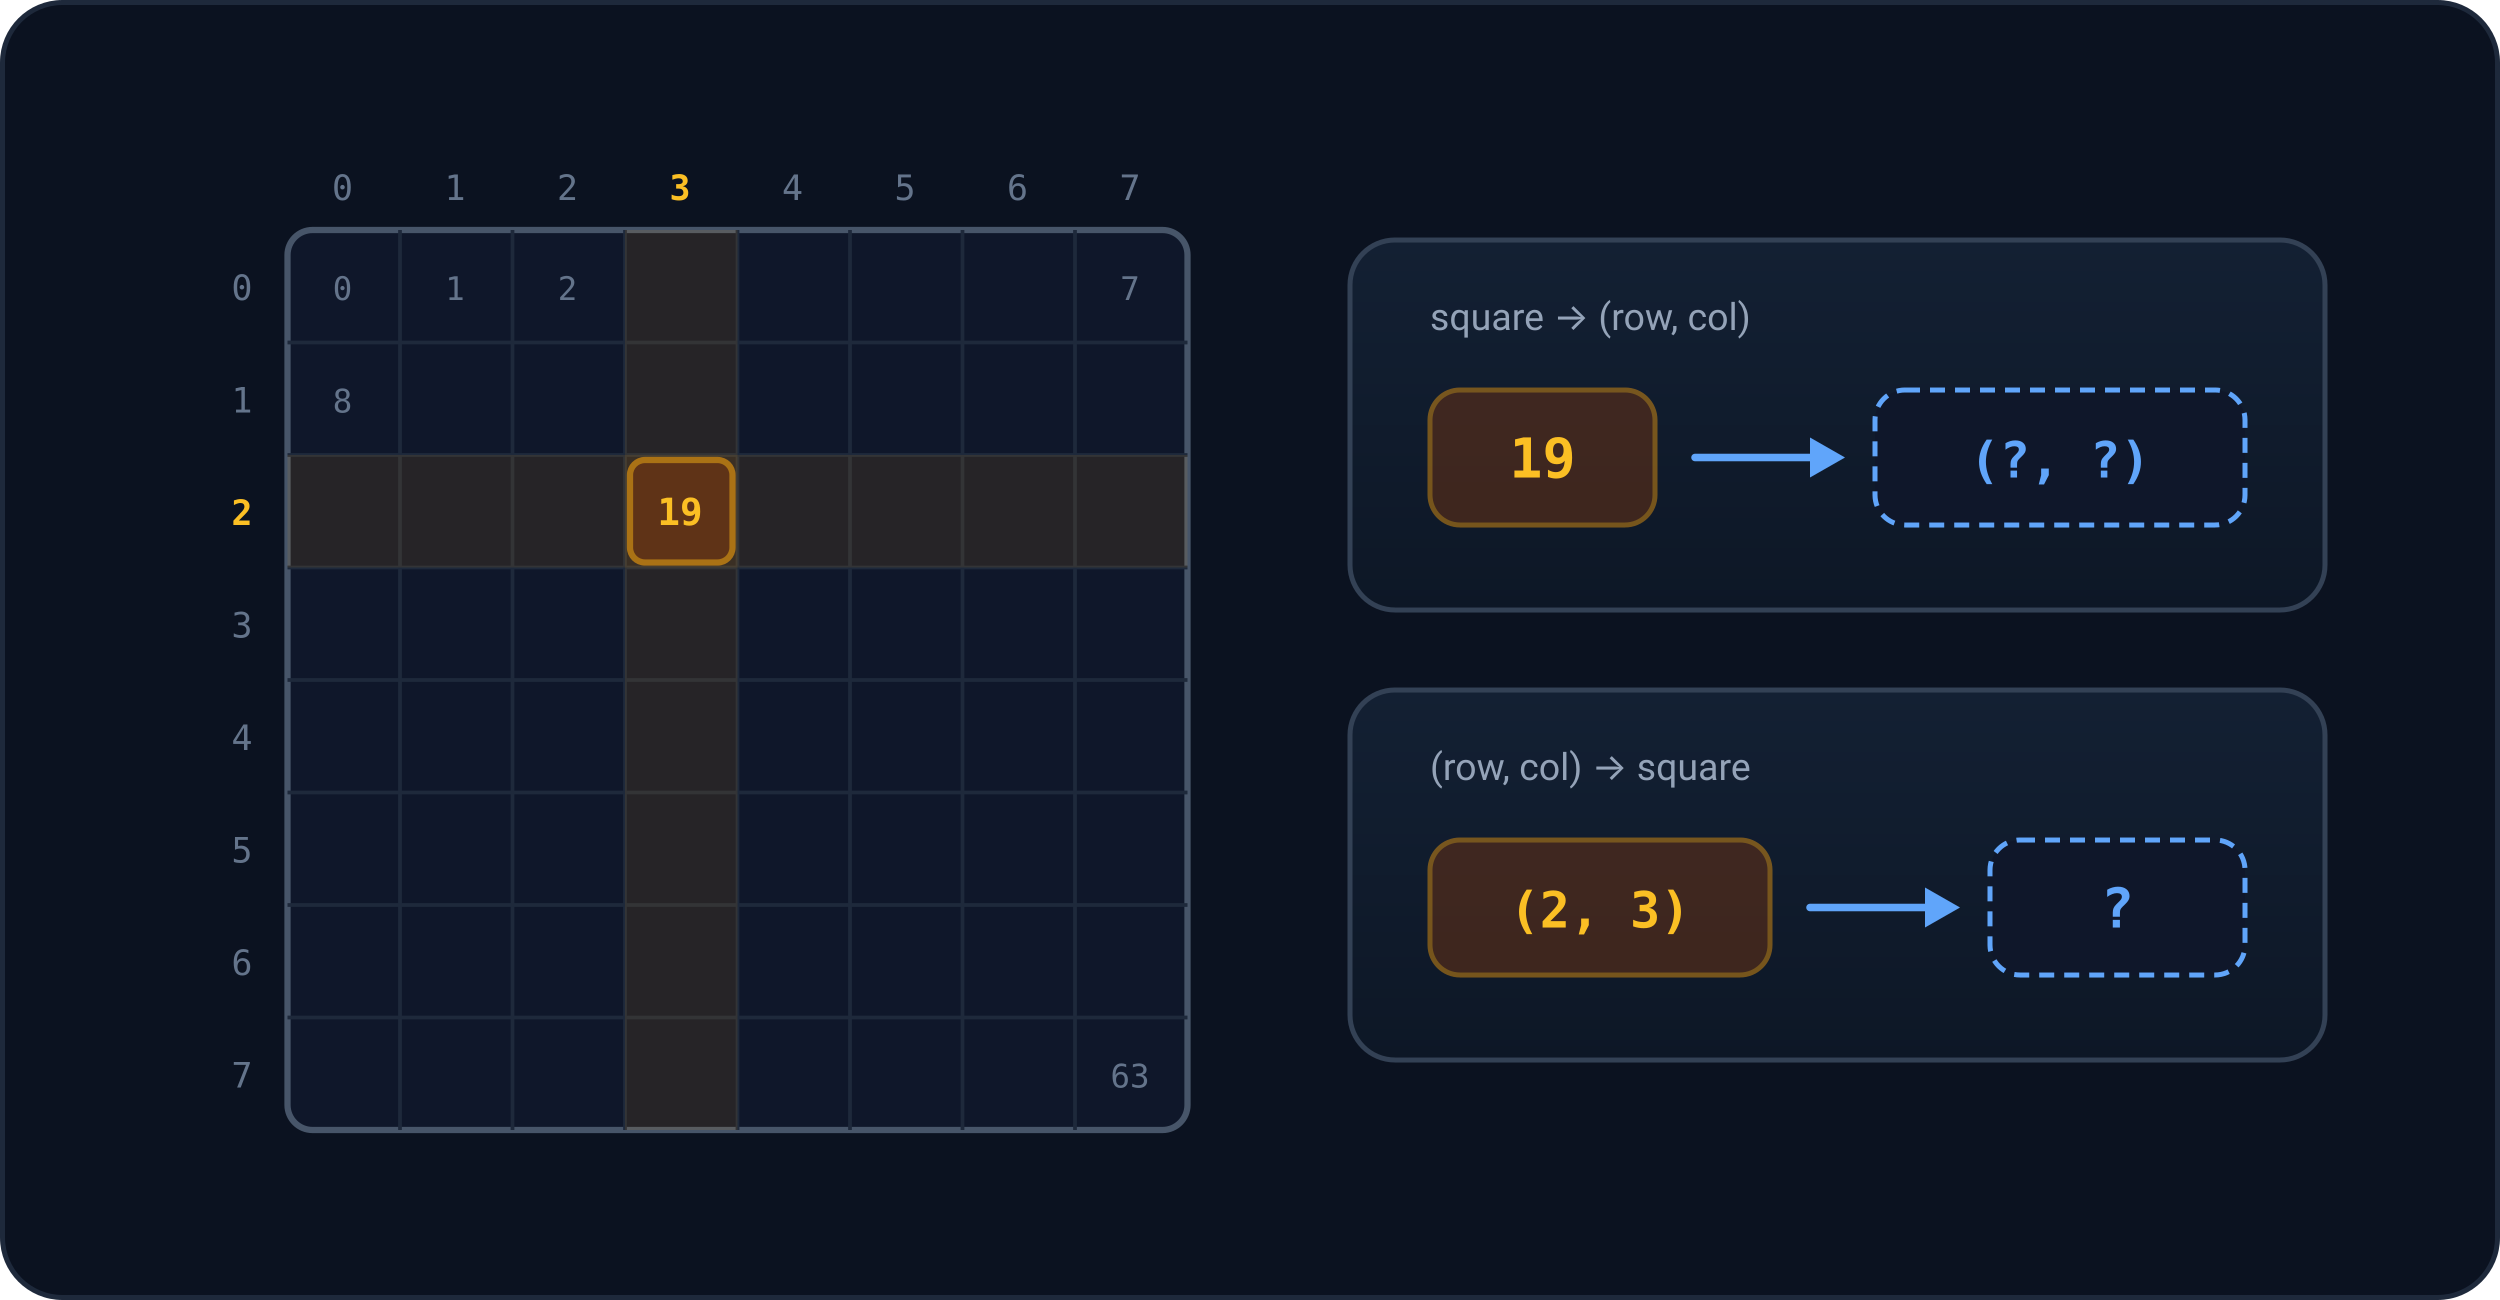
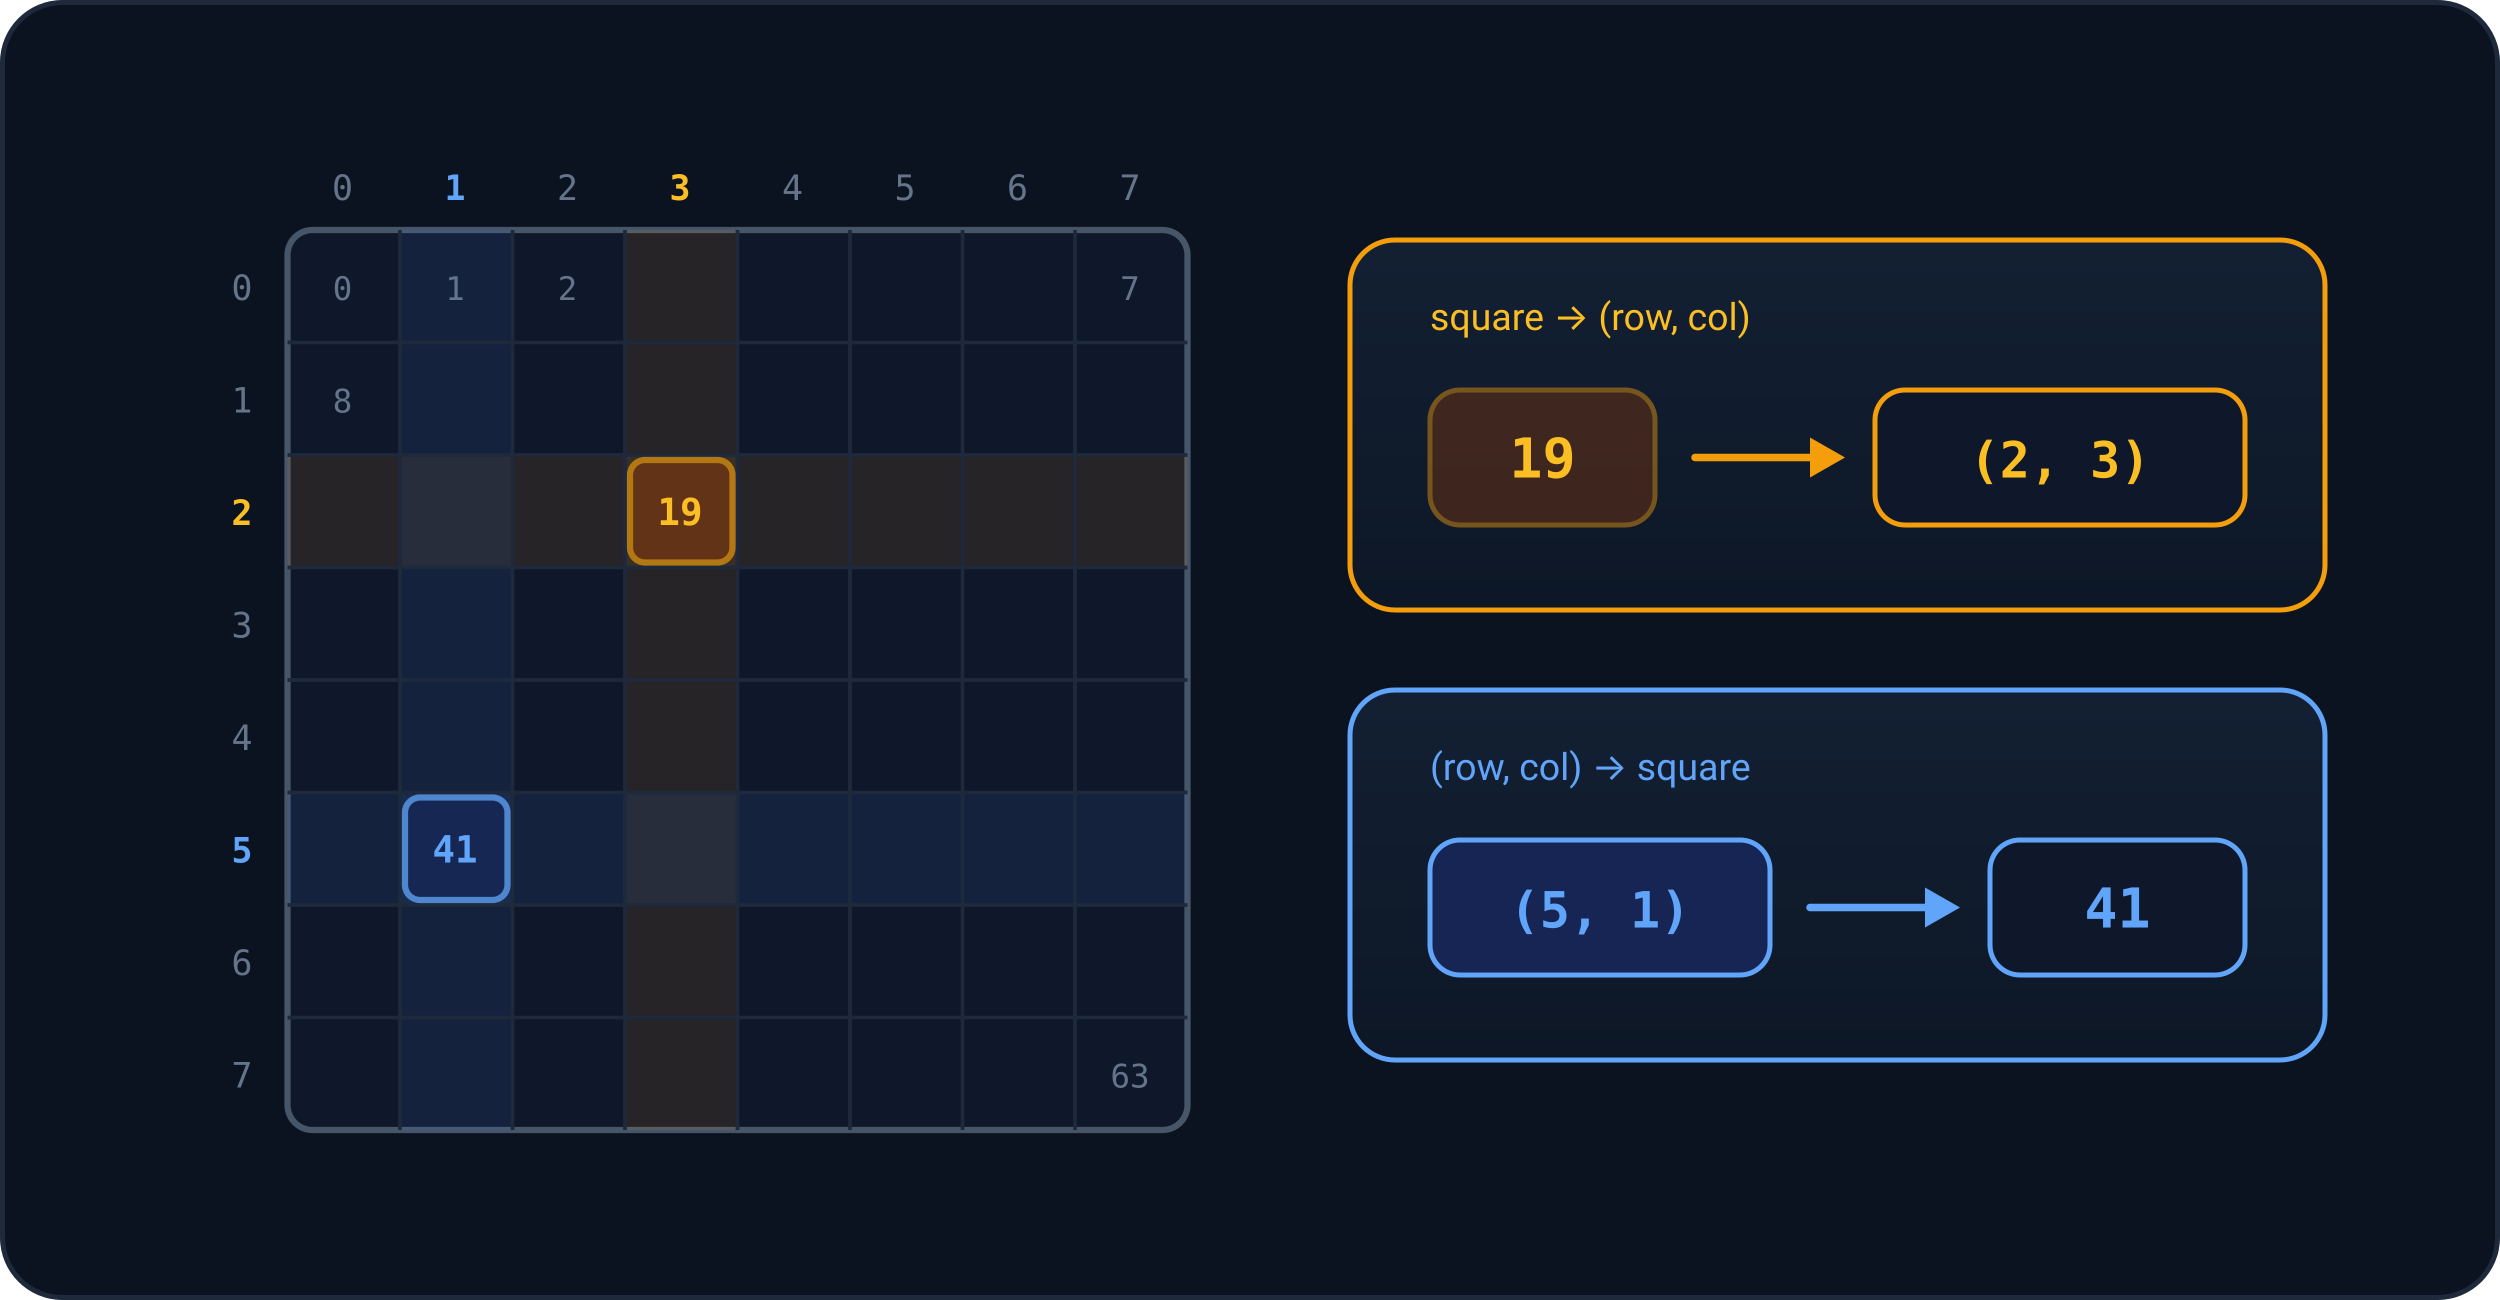
<svg xmlns="http://www.w3.org/2000/svg" viewBox="0 0 1000 520" role="img" aria-labelledby="boardTitle boardDesc">
  <defs>
    <linearGradient id="brdPanel" x1="0" y1="0" x2="0" y2="1">
      <stop offset="0%" stop-color="#132033" />
      <stop offset="100%" stop-color="#0d1726" />
    </linearGradient>
  </defs>
  <rect x="1" y="1" width="998" height="518" rx="24" fill="#0b1220" stroke="#1e293b" stroke-width="2" />
  <g transform="translate(115 92)">
    <g font-family="ui-monospace, SFMono-Regular, Menlo, Consolas, monospace" font-size="14" fill="#64748b" text-anchor="middle">
      <text x="22" y="-12">0</text>
-       <text x="67" y="-12">1</text>
+       <text x="67" y="-12" fill="#60a5fa" font-weight="700">1</text>
      <text x="112" y="-12">2</text>
      <text x="157" y="-12" fill="#fbbf24" font-weight="700">3</text>
      <text x="202" y="-12">4</text>
      <text x="247" y="-12">5</text>
      <text x="292" y="-12">6</text>
      <text x="337" y="-12">7</text>
    </g>
    <g font-family="ui-monospace, SFMono-Regular, Menlo, Consolas, monospace" font-size="14" fill="#64748b" text-anchor="end">
      <text x="-14" y="28">0</text>
      <text x="-14" y="73">1</text>
      <text x="-14" y="118" fill="#fbbf24" font-weight="700">2</text>
      <text x="-14" y="163">3</text>
      <text x="-14" y="208">4</text>
-       <text x="-14" y="253">5</text>
+       <text x="-14" y="253" fill="#60a5fa" font-weight="700">5</text>
      <text x="-14" y="298">6</text>
      <text x="-14" y="343">7</text>
    </g>
    <rect x="0" y="0" width="360" height="360" rx="10" fill="#0f172a" stroke="#475569" stroke-width="2.5" />
+     <rect x="0" y="90" width="360" height="45" fill="#f59e0b" opacity="0.1" />
+     <rect x="135" y="0" width="45" height="360" fill="#f59e0b" opacity="0.1" />
+     <rect x="0" y="225" width="360" height="45" fill="#3b82f6" opacity="0.1" />
+     <rect x="45" y="0" width="45" height="360" fill="#3b82f6" opacity="0.1" />
    <g stroke="#1e293b" stroke-width="1.5">
      <line x1="45" y1="0" x2="45" y2="360" />
      <line x1="90" y1="0" x2="90" y2="360" />
      <line x1="135" y1="0" x2="135" y2="360" />
      <line x1="180" y1="0" x2="180" y2="360" />
      <line x1="225" y1="0" x2="225" y2="360" />
      <line x1="270" y1="0" x2="270" y2="360" />
      <line x1="315" y1="0" x2="315" y2="360" />
      <line x1="0" y1="45" x2="360" y2="45" />
      <line x1="0" y1="90" x2="360" y2="90" />
      <line x1="0" y1="135" x2="360" y2="135" />
      <line x1="0" y1="180" x2="360" y2="180" />
      <line x1="0" y1="225" x2="360" y2="225" />
      <line x1="0" y1="270" x2="360" y2="270" />
      <line x1="0" y1="315" x2="360" y2="315" />
    </g>
-     <rect x="0" y="90" width="360" height="45" fill="#f59e0b" opacity="0.1" />
-     <rect x="135" y="0" width="45" height="360" fill="#f59e0b" opacity="0.1" />
-     <rect x="137" y="92" width="41" height="41" rx="6" fill="#78350f" opacity="0.6" stroke="#f59e0b" stroke-width="2.5" />
+     <rect x="137" y="92" width="41" height="41" rx="6" fill="#78350f" opacity="0.65" stroke="#f59e0b" stroke-width="2.5" />
+     <rect x="47" y="227" width="41" height="41" rx="6" fill="#172554" opacity="0.75" stroke="#60a5fa" stroke-width="2.5" />
    <g font-family="ui-monospace, SFMono-Regular, Menlo, Consolas, monospace" font-size="13" fill="#64748b" text-anchor="middle">
      <text x="22" y="28">0</text>
      <text x="67" y="28">1</text>
      <text x="112" y="28">2</text>
      <text x="337" y="28">7</text>
      <text x="22" y="73">8</text>
      <text x="157" y="118" font-size="15" font-weight="700" fill="#fbbf24">19</text>
+       <text x="67" y="253" font-size="15" font-weight="700" fill="#60a5fa">41</text>
      <text x="337" y="343">63</text>
    </g>
  </g>
  <g>
-     <rect x="540" y="96" width="390" height="148" rx="18" fill="url(#brdPanel)" stroke="#334155" stroke-width="2" />
-     <text x="572" y="132" font-family="ui-sans-serif, system-ui, -apple-system, Segoe UI, Roboto, sans-serif" font-size="15" fill="#94a3b8">square → (row, col)</text>
+     <rect x="540" y="96" width="390" height="148" rx="18" fill="url(#brdPanel)" stroke="#f59e0b" stroke-width="2" />
+     <text x="572" y="132" font-family="ui-sans-serif, system-ui, -apple-system, Segoe UI, Roboto, sans-serif" font-size="15" fill="#fbbf24">square → (row, col)</text>
    <rect x="572" y="156" width="90" height="54" rx="12" fill="#78350f" opacity="0.45" stroke="#f59e0b" stroke-width="2" />
    <text x="617" y="191" text-anchor="middle" font-family="ui-monospace, SFMono-Regular, Menlo, Consolas, monospace" font-size="22" font-weight="700" fill="#fbbf24">19</text>
-     <line x1="678" y1="183" x2="726" y2="183" stroke="#60a5fa" stroke-width="3" stroke-linecap="round" />
-     <polygon points="724,175 738,183 724,191" fill="#60a5fa" />
-     <rect x="750" y="156" width="148" height="54" rx="12" fill="#0f172a" stroke="#60a5fa" stroke-width="2" stroke-dasharray="6 4" />
-     <text x="824" y="191" text-anchor="middle" font-family="ui-monospace, SFMono-Regular, Menlo, Consolas, monospace" font-size="20" font-weight="700" fill="#60a5fa">(?, ?)</text>
-     <rect x="540" y="276" width="390" height="148" rx="18" fill="url(#brdPanel)" stroke="#334155" stroke-width="2" />
-     <text x="572" y="312" font-family="ui-sans-serif, system-ui, -apple-system, Segoe UI, Roboto, sans-serif" font-size="15" fill="#94a3b8">(row, col) → square</text>
-     <rect x="572" y="336" width="136" height="54" rx="12" fill="#78350f" opacity="0.45" stroke="#f59e0b" stroke-width="2" />
-     <text x="640" y="371" text-anchor="middle" font-family="ui-monospace, SFMono-Regular, Menlo, Consolas, monospace" font-size="20" font-weight="700" fill="#fbbf24">(2, 3)</text>
+     <line x1="678" y1="183" x2="726" y2="183" stroke="#f59e0b" stroke-width="3" stroke-linecap="round" />
+     <polygon points="724,175 738,183 724,191" fill="#f59e0b" />
+     <rect x="750" y="156" width="148" height="54" rx="12" fill="#0f172a" stroke="#f59e0b" stroke-width="2" />
+     <text x="824" y="191" text-anchor="middle" font-family="ui-monospace, SFMono-Regular, Menlo, Consolas, monospace" font-size="20" font-weight="700" fill="#fbbf24">(2, 3)</text>
+     <rect x="540" y="276" width="390" height="148" rx="18" fill="url(#brdPanel)" stroke="#60a5fa" stroke-width="2" />
+     <text x="572" y="312" font-family="ui-sans-serif, system-ui, -apple-system, Segoe UI, Roboto, sans-serif" font-size="15" fill="#60a5fa">(row, col) → square</text>
+     <rect x="572" y="336" width="136" height="54" rx="12" fill="#172554" stroke="#60a5fa" stroke-width="2" />
+     <text x="640" y="371" text-anchor="middle" font-family="ui-monospace, SFMono-Regular, Menlo, Consolas, monospace" font-size="20" font-weight="700" fill="#60a5fa">(5, 1)</text>
    <line x1="724" y1="363" x2="772" y2="363" stroke="#60a5fa" stroke-width="3" stroke-linecap="round" />
    <polygon points="770,355 784,363 770,371" fill="#60a5fa" />
-     <rect x="796" y="336" width="102" height="54" rx="12" fill="#0f172a" stroke="#60a5fa" stroke-width="2" stroke-dasharray="6 4" />
-     <text x="847" y="371" text-anchor="middle" font-family="ui-monospace, SFMono-Regular, Menlo, Consolas, monospace" font-size="22" font-weight="700" fill="#60a5fa">?</text>
+     <rect x="796" y="336" width="102" height="54" rx="12" fill="#0f172a" stroke="#60a5fa" stroke-width="2" />
+     <text x="847" y="371" text-anchor="middle" font-family="ui-monospace, SFMono-Regular, Menlo, Consolas, monospace" font-size="22" font-weight="700" fill="#60a5fa">41</text>
  </g>
</svg>
